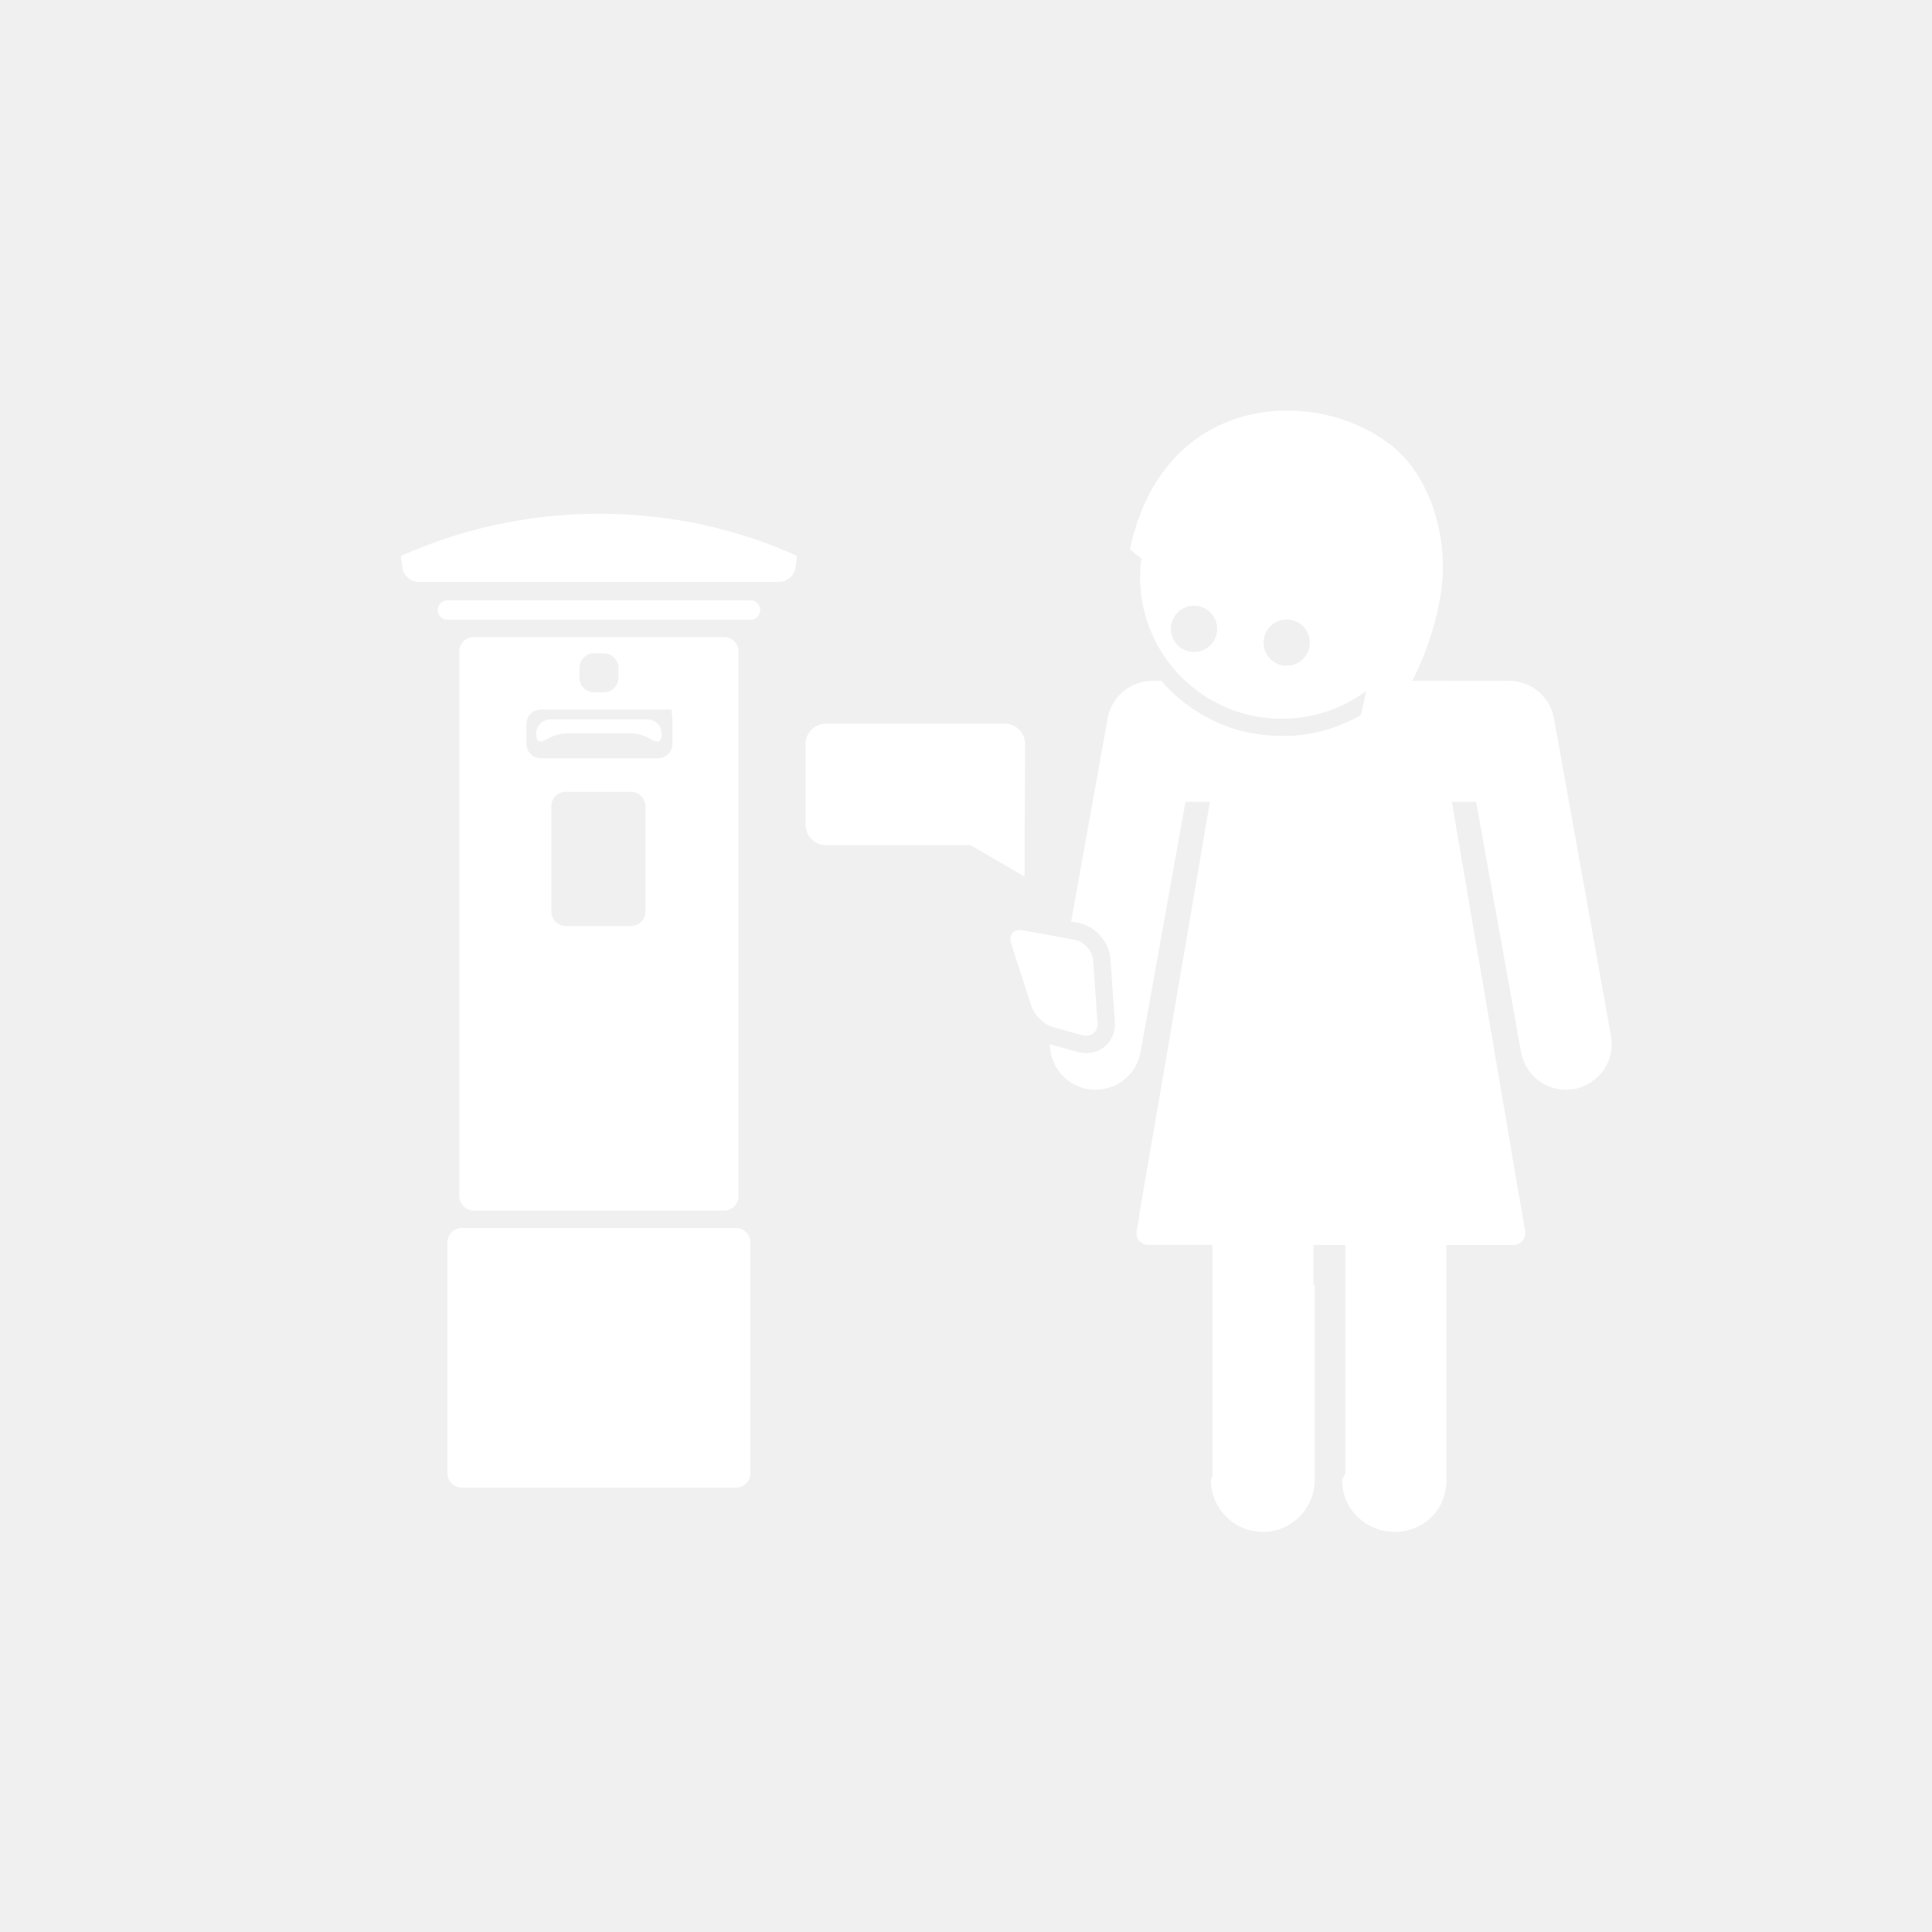
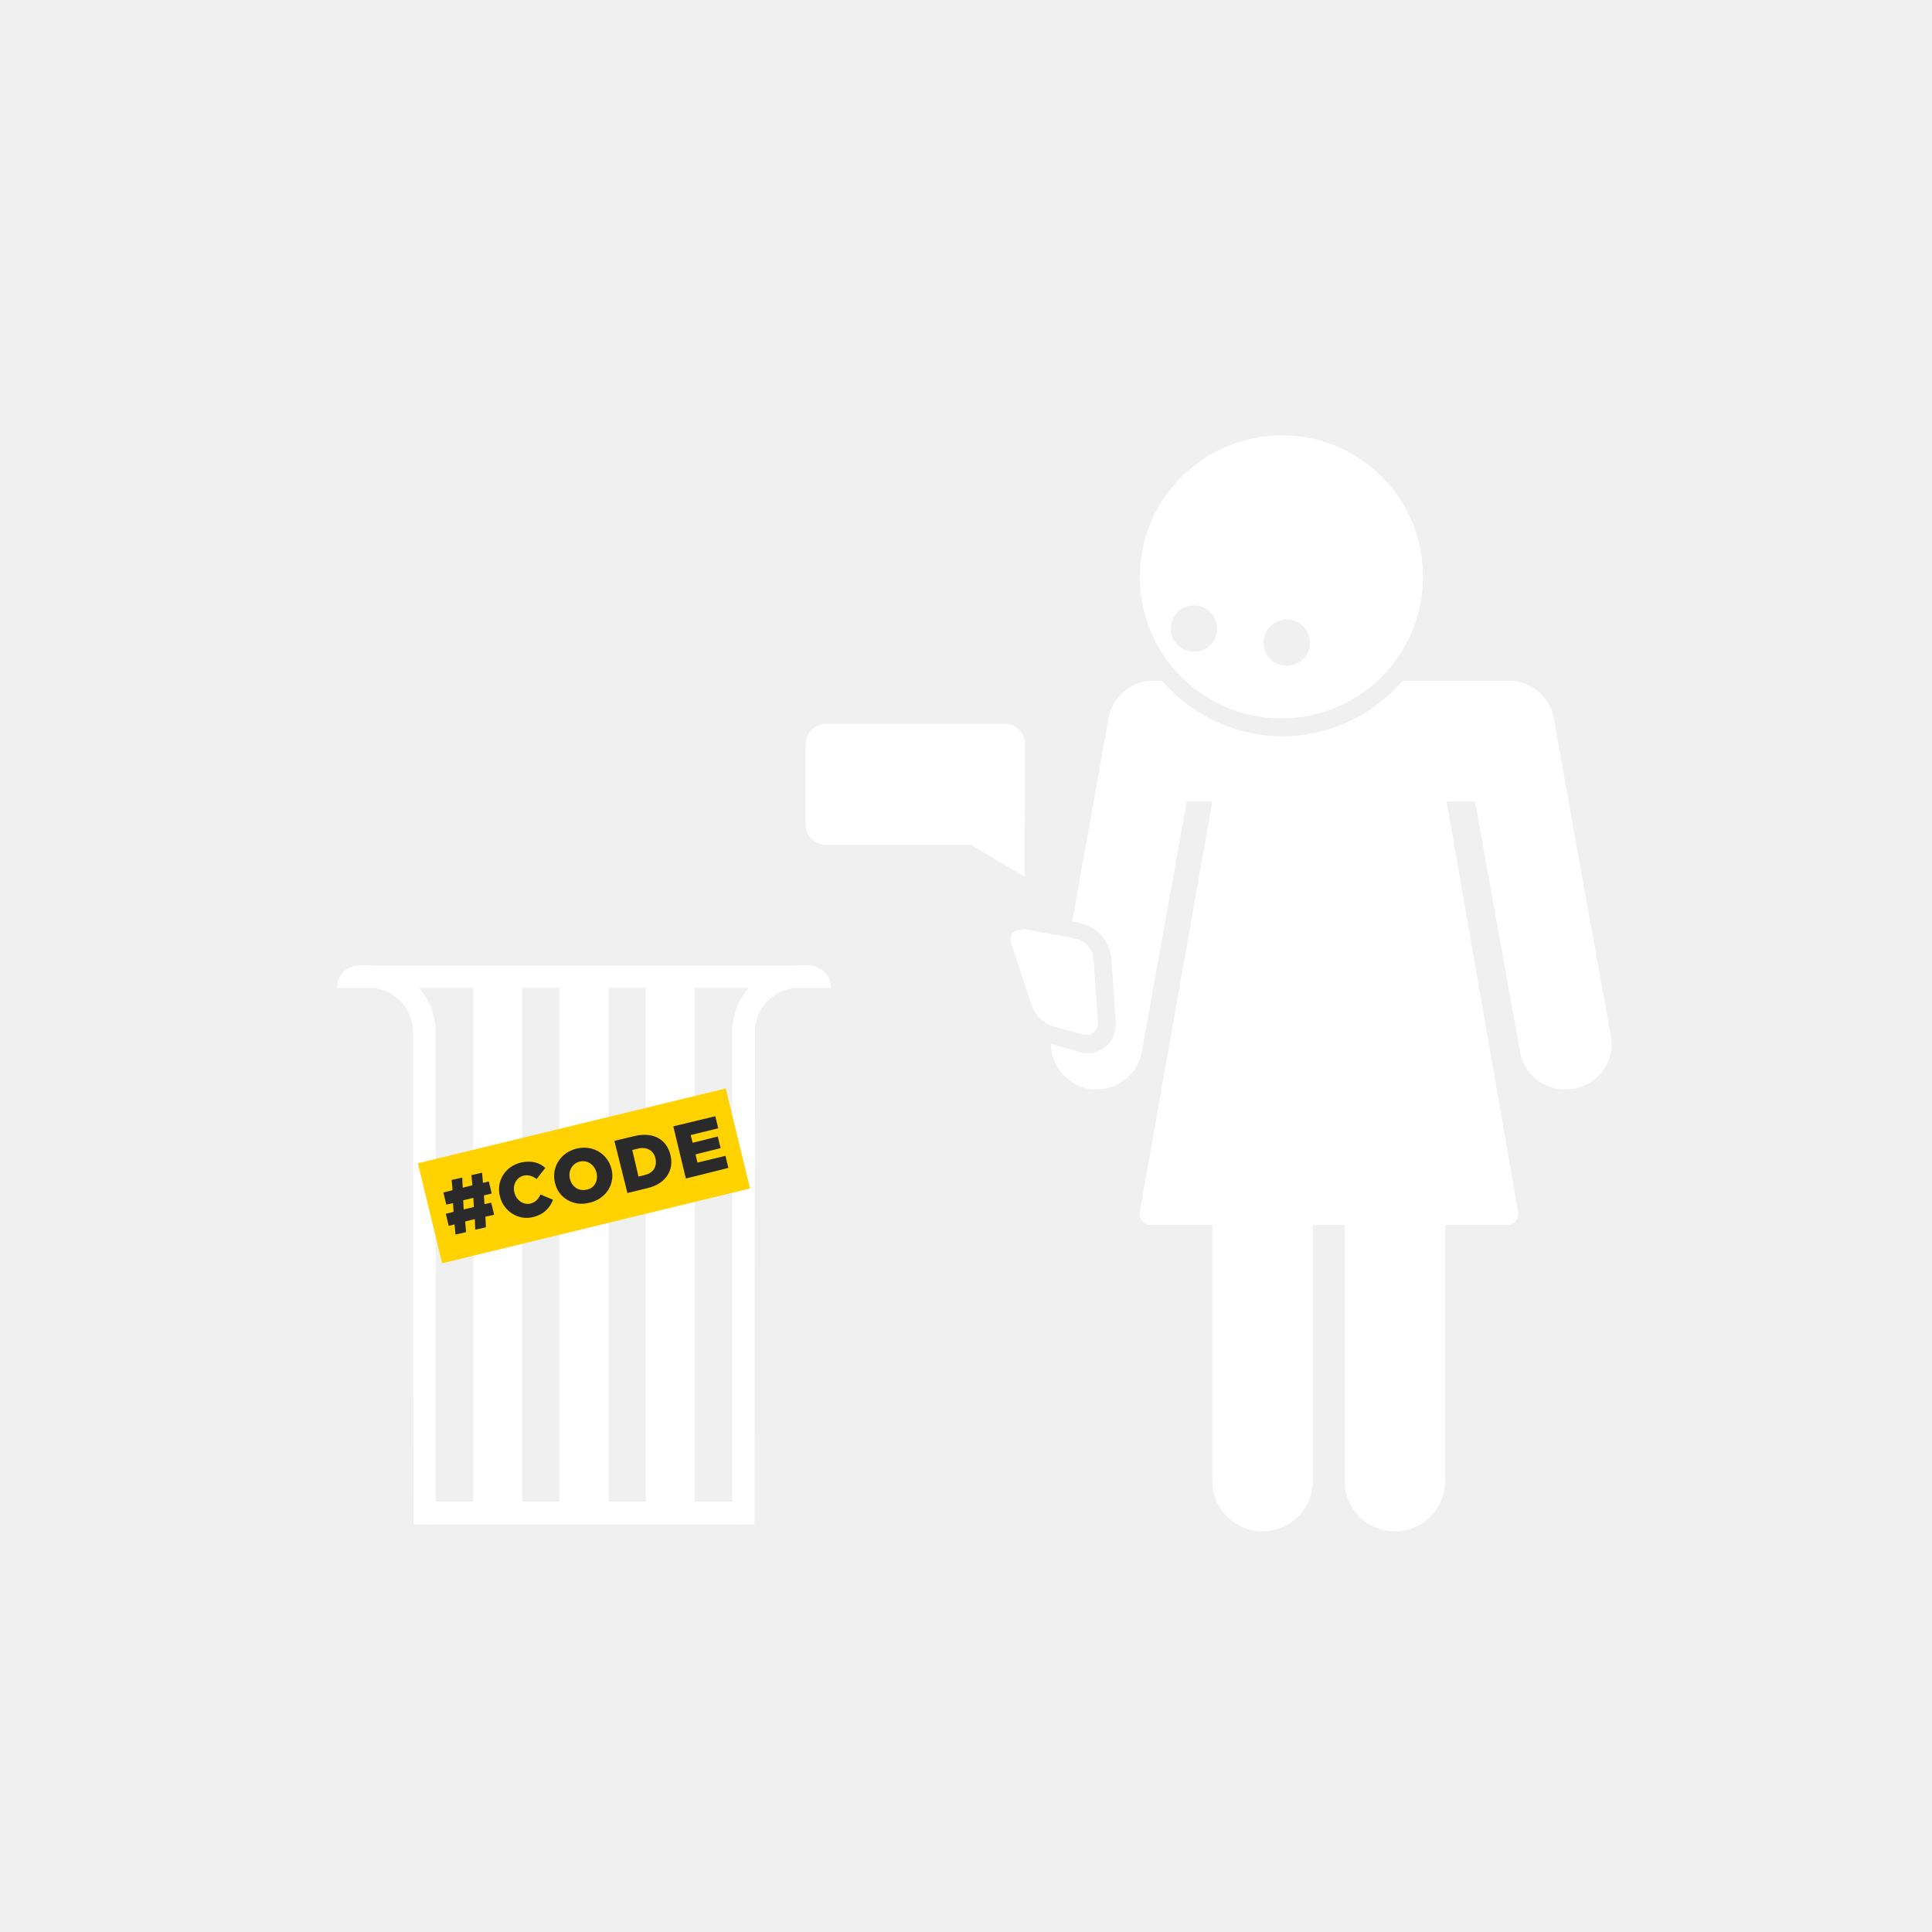
- <svg xmlns="http://www.w3.org/2000/svg" width="400px" height="400px" viewBox="0 0 400 400" version="1.1">
-   <defs />
-   <g id="Page-1" stroke="none" stroke-width="1" fill="none" fill-rule="evenodd">
-     <g id="process-2" fill="#FFFFFF">
+ <svg xmlns="http://www.w3.org/2000/svg" version="1.1" id="Layer_1" x="0px" y="0px" viewBox="0 0 400 400" style="enable-background:new 0 0 400 400;" xml:space="preserve">
+   <style type="text/css">
+ 	.st0{fill:#FFFFFF;}
+ 	.st1{fill:#FFD200;}
+ 	.st2{display:none;fill:#2A2A2A;}
+ 	.st3{font-family:'GothamHTF-Black';}
+ 	.st4{font-size:15.902px;}
+ 	.st5{fill:#2A2A2A;}
+ </style>
+   <g id="Page-1_1_">
+     <g id="process-2">
      <g id="Page-1" transform="translate(166, 84)">
        <g id="Group-31" transform="translate(0, 0.14)">
-           <path d="M46.147,87.438 L46.137,97.36 L34.963,90.838 L4.998,90.838 C2.673,90.838 0.786,88.937 0.786,86.592 L0.786,69.932 C0.786,67.585 2.673,65.686 4.998,65.686 L42.02,65.686 C44.348,65.686 46.23,67.585 46.23,69.932 C46.23,69.932 46.201,87.165 46.147,87.438" id="Fill-22" />
-           <path d="M167.541,130.347 L161.579,97.135 L156.854,70.804 L155.735,64.601 C154.912,60.004 150.9,56.796 146.392,56.816 L146.392,56.807 L133.546,56.807 L124.32,56.807 C118.275,63.822 109.341,68.273 99.378,68.273 C89.415,68.273 80.485,63.822 74.444,56.807 L72.667,56.807 L72.667,56.816 C68.157,56.796 64.145,60.004 63.322,64.601 L62.206,70.804 L57.482,97.135 L55.77,106.657 L57.177,106.912 C60.757,107.57 63.644,110.8 63.902,114.427 L64.819,127.294 C64.948,129.127 64.389,130.817 63.233,132.057 C62.128,133.243 60.588,133.898 58.903,133.898 C58.298,133.898 57.682,133.814 57.07,133.643 L51.376,132.072 C51.393,136.548 54.593,140.51 59.154,141.332 C59.724,141.432 60.287,141.481 60.84,141.481 C65.33,141.481 69.319,138.269 70.142,133.688 L79.447,81.862 L84.774,81.862 L69.96,166.739 C69.689,168.279 70.747,169.538 72.31,169.538 L85.033,169.538 L85.033,222.557 C85.033,228.324 89.717,233 95.48,233 C101.252,233 105.93,228.324 105.93,222.557 L105.93,169.538 L112.553,169.538 L112.553,222.557 C112.553,228.324 117.227,233 122.998,233 C128.76,233 133.444,228.324 133.444,222.557 L133.444,169.538 L146.17,169.538 C147.725,169.538 148.786,168.279 148.521,166.739 L133.709,81.862 L139.61,81.862 L148.919,133.688 C149.74,138.269 153.722,141.481 158.219,141.481 C158.776,141.481 159.338,141.432 159.903,141.332 C165.044,140.406 168.461,135.487 167.541,130.347" id="Fill-23" />
-           <path d="M45.16,108.416 C43.624,108.416 42.828,109.583 43.369,111.246 L47.54,124.178 C47.617,124.404 47.709,124.635 47.825,124.866 L47.993,125.157 L48.218,125.542 L48.525,125.952 L48.7,126.181 C48.842,126.348 48.99,126.511 49.149,126.672 L49.243,126.772 C49.429,126.956 49.623,127.127 49.827,127.294 L49.844,127.307 C50.474,127.826 51.167,128.224 51.854,128.457 L51.856,128.457 L52.111,128.551 L58.024,130.178 C58.327,130.266 58.628,130.304 58.905,130.304 C60.354,130.304 61.352,129.203 61.233,127.551 L60.319,114.681 C60.179,112.709 58.475,110.804 56.532,110.447 L55.136,110.192 L45.794,108.478 C45.569,108.436 45.362,108.416 45.16,108.416" id="Fill-24" />
-           <path d="M99.378,6.013 C83.178,6.013 70.05,19.146 70.05,35.348 C70.05,51.544 83.178,64.678 99.378,64.678 C115.582,64.678 128.714,51.544 128.714,35.348 C128.714,19.146 115.582,6.013 99.378,6.013 M81.212,50.849 C78.565,50.849 76.417,48.705 76.417,46.056 C76.417,43.412 78.565,41.267 81.212,41.267 C83.86,41.267 86,43.412 86,46.056 C86,48.705 83.86,50.849 81.212,50.849 M100.392,53.702 C97.746,53.702 95.604,51.559 95.604,48.912 C95.604,46.266 97.746,44.124 100.392,44.124 C103.041,44.124 105.187,46.266 105.187,48.912 C105.187,51.559 103.041,53.702 100.392,53.702" id="Fill-25" />
-           <path d="M133.546,56.806 L124.32,56.806 C124.32,56.806 115.49,68.263 100.075,68.263 C95.434,68.263 89.428,67.49 84.779,64.849 L84.5,81.876 L69.349,170.675 C69.073,172.282 70.155,173.601 71.749,173.601 L84.776,173.601 L106.146,173.601 L112.922,173.601 L134.292,173.601 L147.318,173.601 C148.913,173.601 149.994,172.282 149.718,170.675 L134.566,81.876 L133.546,56.806 Z" id="Fill-26" />
-           <path d="M67.948,29.593 C67.948,29.593 88.019,47.999 115.05,37.19 C123.366,33.865 115.241,66.112 115.241,66.112 L120.907,65.094 C125.644,60.14 131.442,47.913 132.574,36.594 C133.572,26.615 130.095,14.427 122.074,8.094 C106.241,-4.406 74.781,-2.782 67.948,29.593" id="Fill-27" />
-           <path d="M87.606,173.602 L106.147,173.602 L112.922,173.602 L134.293,173.602 L147.318,173.602 C148.913,173.602 149.994,172.283 149.718,170.675 L134.566,81.876 L87.606,173.602 Z" id="Fill-28" />
-           <path d="M122.615,233 L122.615,233 C128.554,233 133.368,228.186 133.368,222.247 L133.368,181.57 L111.862,222.247 C111.862,228.186 116.676,233 122.615,233" id="Fill-29" />
-           <path d="M95.452,233 L95.452,233 C101.391,233 106.205,228.186 106.205,222.247 L106.205,181.57 L84.699,222.247 C84.699,228.186 89.513,233 95.452,233" id="Fill-30" />
+           <path id="Fill-22" class="st0" d="M46.1,87.4v9.9L35,90.8H5c-2.3,0-4.2-1.9-4.2-4.2V69.9c0-2.3,1.9-4.2,4.2-4.2h37      c2.3,0,4.2,1.9,4.2,4.2C46.2,69.9,46.2,87.2,46.1,87.4" />
+           <path id="Fill-23" class="st0" d="M167.5,130.3l-6-33.2l-4.7-26.3l-1.1-6.2c-0.8-4.6-4.8-7.8-9.3-7.8l0,0h-12.8h-9.2      c-6,7-15,11.5-24.9,11.5s-18.9-4.5-24.9-11.5h-1.8l0,0c-4.5,0-8.5,3.2-9.3,7.8l-1.1,6.2l-4.7,26.3l-1.7,9.5l1.4,0.3      c3.6,0.7,6.5,3.9,6.7,7.5l0.9,12.9c0.1,1.8-0.4,3.5-1.6,4.8c-1.1,1.2-2.6,1.8-4.3,1.8c-0.6,0-1.2-0.1-1.8-0.3l-5.7-1.6      c0,4.5,3.2,8.4,7.8,9.3c0.6,0.1,1.1,0.1,1.7,0.1c4.5,0,8.5-3.2,9.3-7.8l9.3-51.8H85l-15,84.9c-0.3,1.5,0.8,2.8,2.3,2.8H85v53      c0,5.8,4.7,10.4,10.4,10.4c5.8,0,10.4-4.7,10.4-10.4v-53h6.6v53c0,5.8,4.7,10.4,10.4,10.4c5.8,0,10.4-4.7,10.4-10.4v-53h12.7      c1.6,0,2.6-1.3,2.4-2.8l-14.8-84.9h5.9l9.3,51.8c0.8,4.6,4.8,7.8,9.3,7.8c0.6,0,1.1,0,1.7-0.1      C165,140.4,168.5,135.5,167.5,130.3" />
+           <path id="Fill-24" class="st0" d="M45.2,108.4c-1.5,0-2.3,1.2-1.8,2.8l4.2,12.9c0.1,0.2,0.2,0.5,0.3,0.7l0.2,0.3l0.2,0.4      l0.3,0.4l0.2,0.2c0.1,0.2,0.3,0.3,0.4,0.5l0.1,0.1c0.2,0.2,0.4,0.4,0.6,0.5l0,0c0.6,0.5,1.3,0.9,2,1.1l0,0l0.3,0.1l5.9,1.6      c0.3,0.1,0.6,0.1,0.9,0.1c1.4,0,2.4-1.1,2.3-2.8l-0.9-12.9c-0.1-2-1.8-3.9-3.8-4.2l-1.4-0.3l-9.3-1.7      C45.6,108.4,45.4,108.4,45.2,108.4" />
+           <path id="Fill-25" class="st0" d="M99.4,6C83.2,6,70,19.1,70,35.3s13.1,29.3,29.3,29.3s29.3-13.1,29.3-29.3      C128.7,19.1,115.6,6,99.4,6 M81.2,50.8c-2.6,0-4.8-2.1-4.8-4.8c0-2.6,2.1-4.8,4.8-4.8c2.6,0,4.8,2.1,4.8,4.8      S83.9,50.8,81.2,50.8 M100.4,53.7c-2.6,0-4.8-2.1-4.8-4.8c0-2.6,2.1-4.8,4.8-4.8c2.6,0,4.8,2.1,4.8,4.8      C105.2,51.6,103,53.7,100.4,53.7" />
        </g>
      </g>
-       <g id="Group-Copy" transform="translate(83, 106)">
-         <path d="M69.362,148.23 C71.021,148.23 72.366,149.572 72.366,151.236 L72.366,198.994 C72.366,200.654 71.027,202 69.362,202 L12.638,202 C10.979,202 9.634,200.657 9.634,198.994 L9.634,151.236 C9.634,149.575 10.973,148.23 12.638,148.23 L69.362,148.23 Z M9.634,18.284 C8.514,18.284 7.617,19.18 7.617,20.301 C7.617,21.421 8.514,22.317 9.634,22.317 L72.366,22.317 C73.486,22.317 74.383,21.421 74.383,20.301 C74.383,19.18 73.486,18.284 72.366,18.284 L9.634,18.284 Z M0,9.098 L0.301,11.504 C0.506,13.145 2.021,14.475 3.663,14.475 L78.337,14.475 C79.989,14.475 81.494,13.146 81.699,11.504 L82,9.098 C69.678,3.497 55.787,0.361 41,0.361 C26.437,0.361 12.546,3.497 0,9.098 Z M69.902,141.65 C69.902,143.304 68.558,144.645 66.895,144.645 L15.105,144.645 C13.444,144.645 12.098,143.311 12.098,141.65 L12.098,28.896 C12.098,27.242 13.442,25.902 15.105,25.902 L66.895,25.902 C68.556,25.902 69.902,27.235 69.902,28.896 L69.902,141.65 Z M42.029,37.328 C43.688,37.328 45.033,35.978 45.033,34.325 L45.033,32.266 C45.033,30.607 43.683,29.262 42.029,29.262 L39.971,29.262 C38.312,29.262 36.967,30.612 36.967,32.266 L36.967,34.325 C36.967,35.983 38.317,37.328 39.971,37.328 L42.029,37.328 Z M34.145,57.94 C32.487,57.94 31.142,59.28 31.142,60.939 L31.142,82.722 C31.142,84.378 32.482,85.721 34.145,85.721 L47.631,85.721 C49.289,85.721 50.634,84.381 50.634,82.722 L50.634,60.939 C50.634,59.283 49.294,57.94 47.631,57.94 L34.145,57.94 Z M56.235,40.913 C56.111,40.913 54.663,40.913 53.009,40.913 L28.991,40.913 C27.333,40.913 25.989,42.251 25.989,43.91 L25.989,47.997 C25.989,49.652 27.328,50.995 28.986,50.995 L53.238,50.995 C54.893,50.995 56.235,49.656 56.235,47.997 L56.235,43.91 C56.235,42.255 56.011,40.913 56.011,40.913 L56.235,40.913 Z M51.868,46.851 C53.042,48.026 53.995,47.636 53.995,45.971 L53.995,45.936 C53.995,44.275 52.652,42.929 50.988,42.929 L31.012,42.929 C29.352,42.929 28.005,44.271 28.005,45.936 L28.005,45.971 C28.005,47.632 28.955,48.029 30.132,46.851 L29.015,47.968 C30.19,46.794 32.482,45.842 34.136,45.842 L47.864,45.842 C49.517,45.842 51.808,46.791 52.985,47.968 L51.868,46.851 Z" id="Shape" />
+       <g id="process-2_4_">
+         <g>
+           <rect x="88.1" y="241.1" class="st0" width="65.5" height="4.7" />
+           <rect x="88.1" y="310.9" class="st0" width="65.5" height="4.7" />
+           <path class="st0" d="M156.2,315.6h-4.6v-102c0-7.6,6.1-13.7,13.7-13.7h2.1c2.5,0,4.6,2,4.6,4.6l0,0h-6.6c-5,0-9.1,4.1-9.1,9.1      L156.2,315.6L156.2,315.6z" />
+           <rect x="133.7" y="202.5" class="st0" width="10.1" height="111.1" />
+           <path class="st0" d="M85.6,315.6h4.6v-102c0-7.6-6.1-13.7-13.7-13.7h-2.1c-2.5,0-4.6,2-4.6,4.6l0,0h6.6c5,0,9.1,4.1,9.1,9.1      L85.6,315.6L85.6,315.6z" />
+           <rect x="115.8" y="202.5" class="st0" width="10.2" height="111.1" />
+           <rect x="98" y="202.5" class="st0" width="10.1" height="111.1" />
+           <path class="st0" d="M69.8,204.5L69.8,204.5c0-2.5,2-4.6,4.6-4.6h46.5h46.5c2.5,0,4.6,2,4.6,4.6l0,0h-51.1H69.8z" />
+         </g>
      </g>
    </g>
  </g>
+   <g id="_x33__1_">
+     <rect x="88.1" y="232.8" transform="matrix(0.9717 -0.2362 0.2362 0.9717 -54.0824 35.4455)" class="st1" width="65.6" height="21.3" />
+     <text id="text_3_" transform="matrix(0.9717 -0.2362 0.2362 0.9717 92.7687 255.9926)" class="st2 st3 st4">#CODE</text>
+     <g id="text_1_">
+       <path class="st5" d="M94.1,253.5l-1.2,0.3l-0.6-2.5l1.6-0.4l-0.1-1.8l-1.4,0.3l-0.6-2.5l1.9-0.5l-0.2-2.1l2.2-0.5l0.1,2.1l2-0.5    l-0.2-2.1l2.2-0.5l0.2,2.1l1.2-0.3l0.6,2.5l-1.6,0.4l0.1,1.8l1.4-0.3l0.6,2.5l-1.8,0.4l0.1,2.2l-2.2,0.5l-0.1-2.2l-2,0.5l0.2,2.2    l-2.2,0.5L94.1,253.5z M98.1,249.9L98,248l-2.1,0.5l0.1,1.9L98.1,249.9z" />
+       <path class="st5" d="M103.5,247.7L103.5,247.7c-0.8-3.2,1.1-6.2,4.3-7c2.2-0.5,3.9,0,5.1,1.1l-1.8,2.3c-0.8-0.6-1.6-0.9-2.7-0.7    c-1.5,0.4-2.3,1.9-1.9,3.5l0,0c0.4,1.6,1.8,2.6,3.3,2.3c1.1-0.3,1.7-1,2.1-1.9l2.6,1.1c-0.7,1.7-1.8,3-4.2,3.6    C107.4,252.7,104.3,250.9,103.5,247.7z" />
+       <path class="st5" d="M114.9,244.9L114.9,244.9c-0.8-3.1,1.1-6.3,4.5-7.1s6.4,1.1,7.2,4.2l0,0c0.8,3.1-1.1,6.2-4.5,7    C118.7,249.9,115.6,248,114.9,244.9z M123.5,242.8L123.5,242.8c-0.4-1.6-1.8-2.7-3.5-2.3c-1.6,0.4-2.4,2-2,3.6l0,0    c0.4,1.6,1.8,2.6,3.5,2.2C123.1,246,123.9,244.4,123.5,242.8z" />
+       <path class="st5" d="M127.2,236.2l4.2-1c3.9-0.9,6.6,0.7,7.4,3.9l0,0c0.8,3.1-0.9,6-4.8,6.9l-4.1,1L127.2,236.2z M133.4,243.3    c1.8-0.4,2.7-1.7,2.3-3.5l0,0c-0.4-1.7-1.9-2.4-3.6-2l-1.2,0.3l1.3,5.5L133.4,243.3z" />
+       <path class="st5" d="M139.4,233.2l8.7-2.1l0.6,2.5L143,235l0.4,1.6l5.2-1.3l0.6,2.4L144,239l0.4,1.7l5.8-1.4l0.6,2.5L142,244    L139.4,233.2z" />
+     </g>
+   </g>
</svg>
